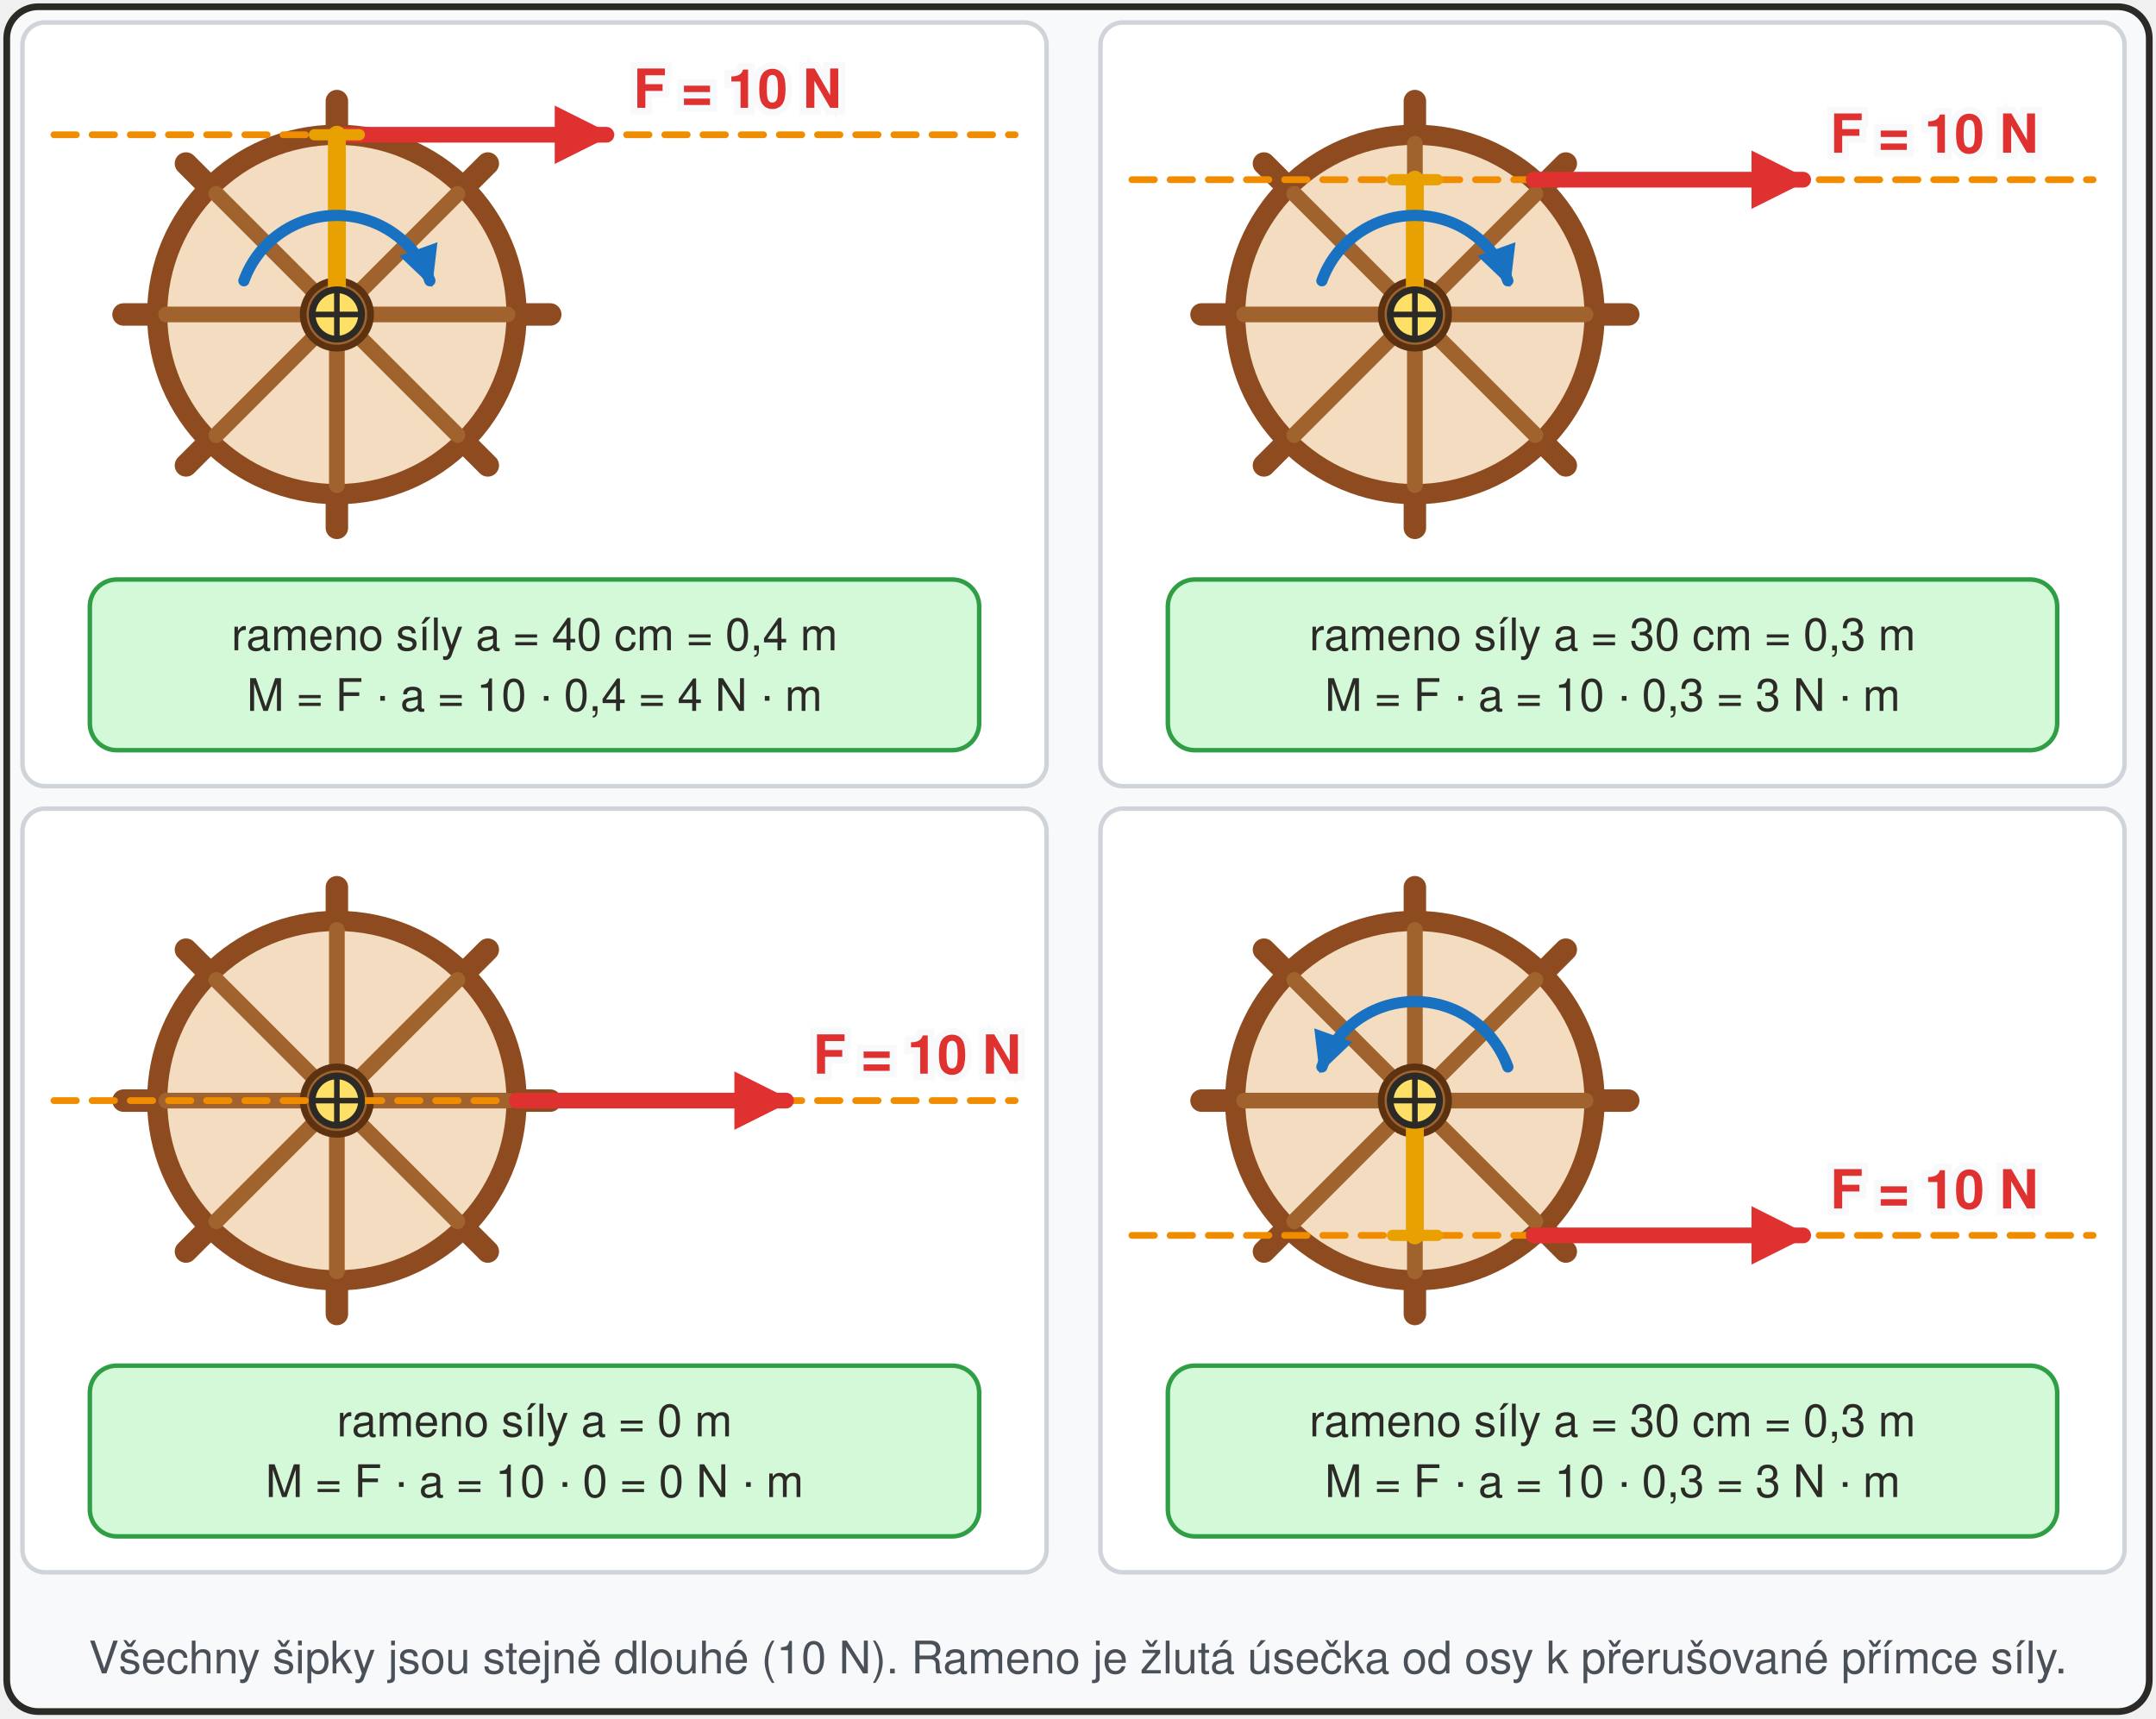
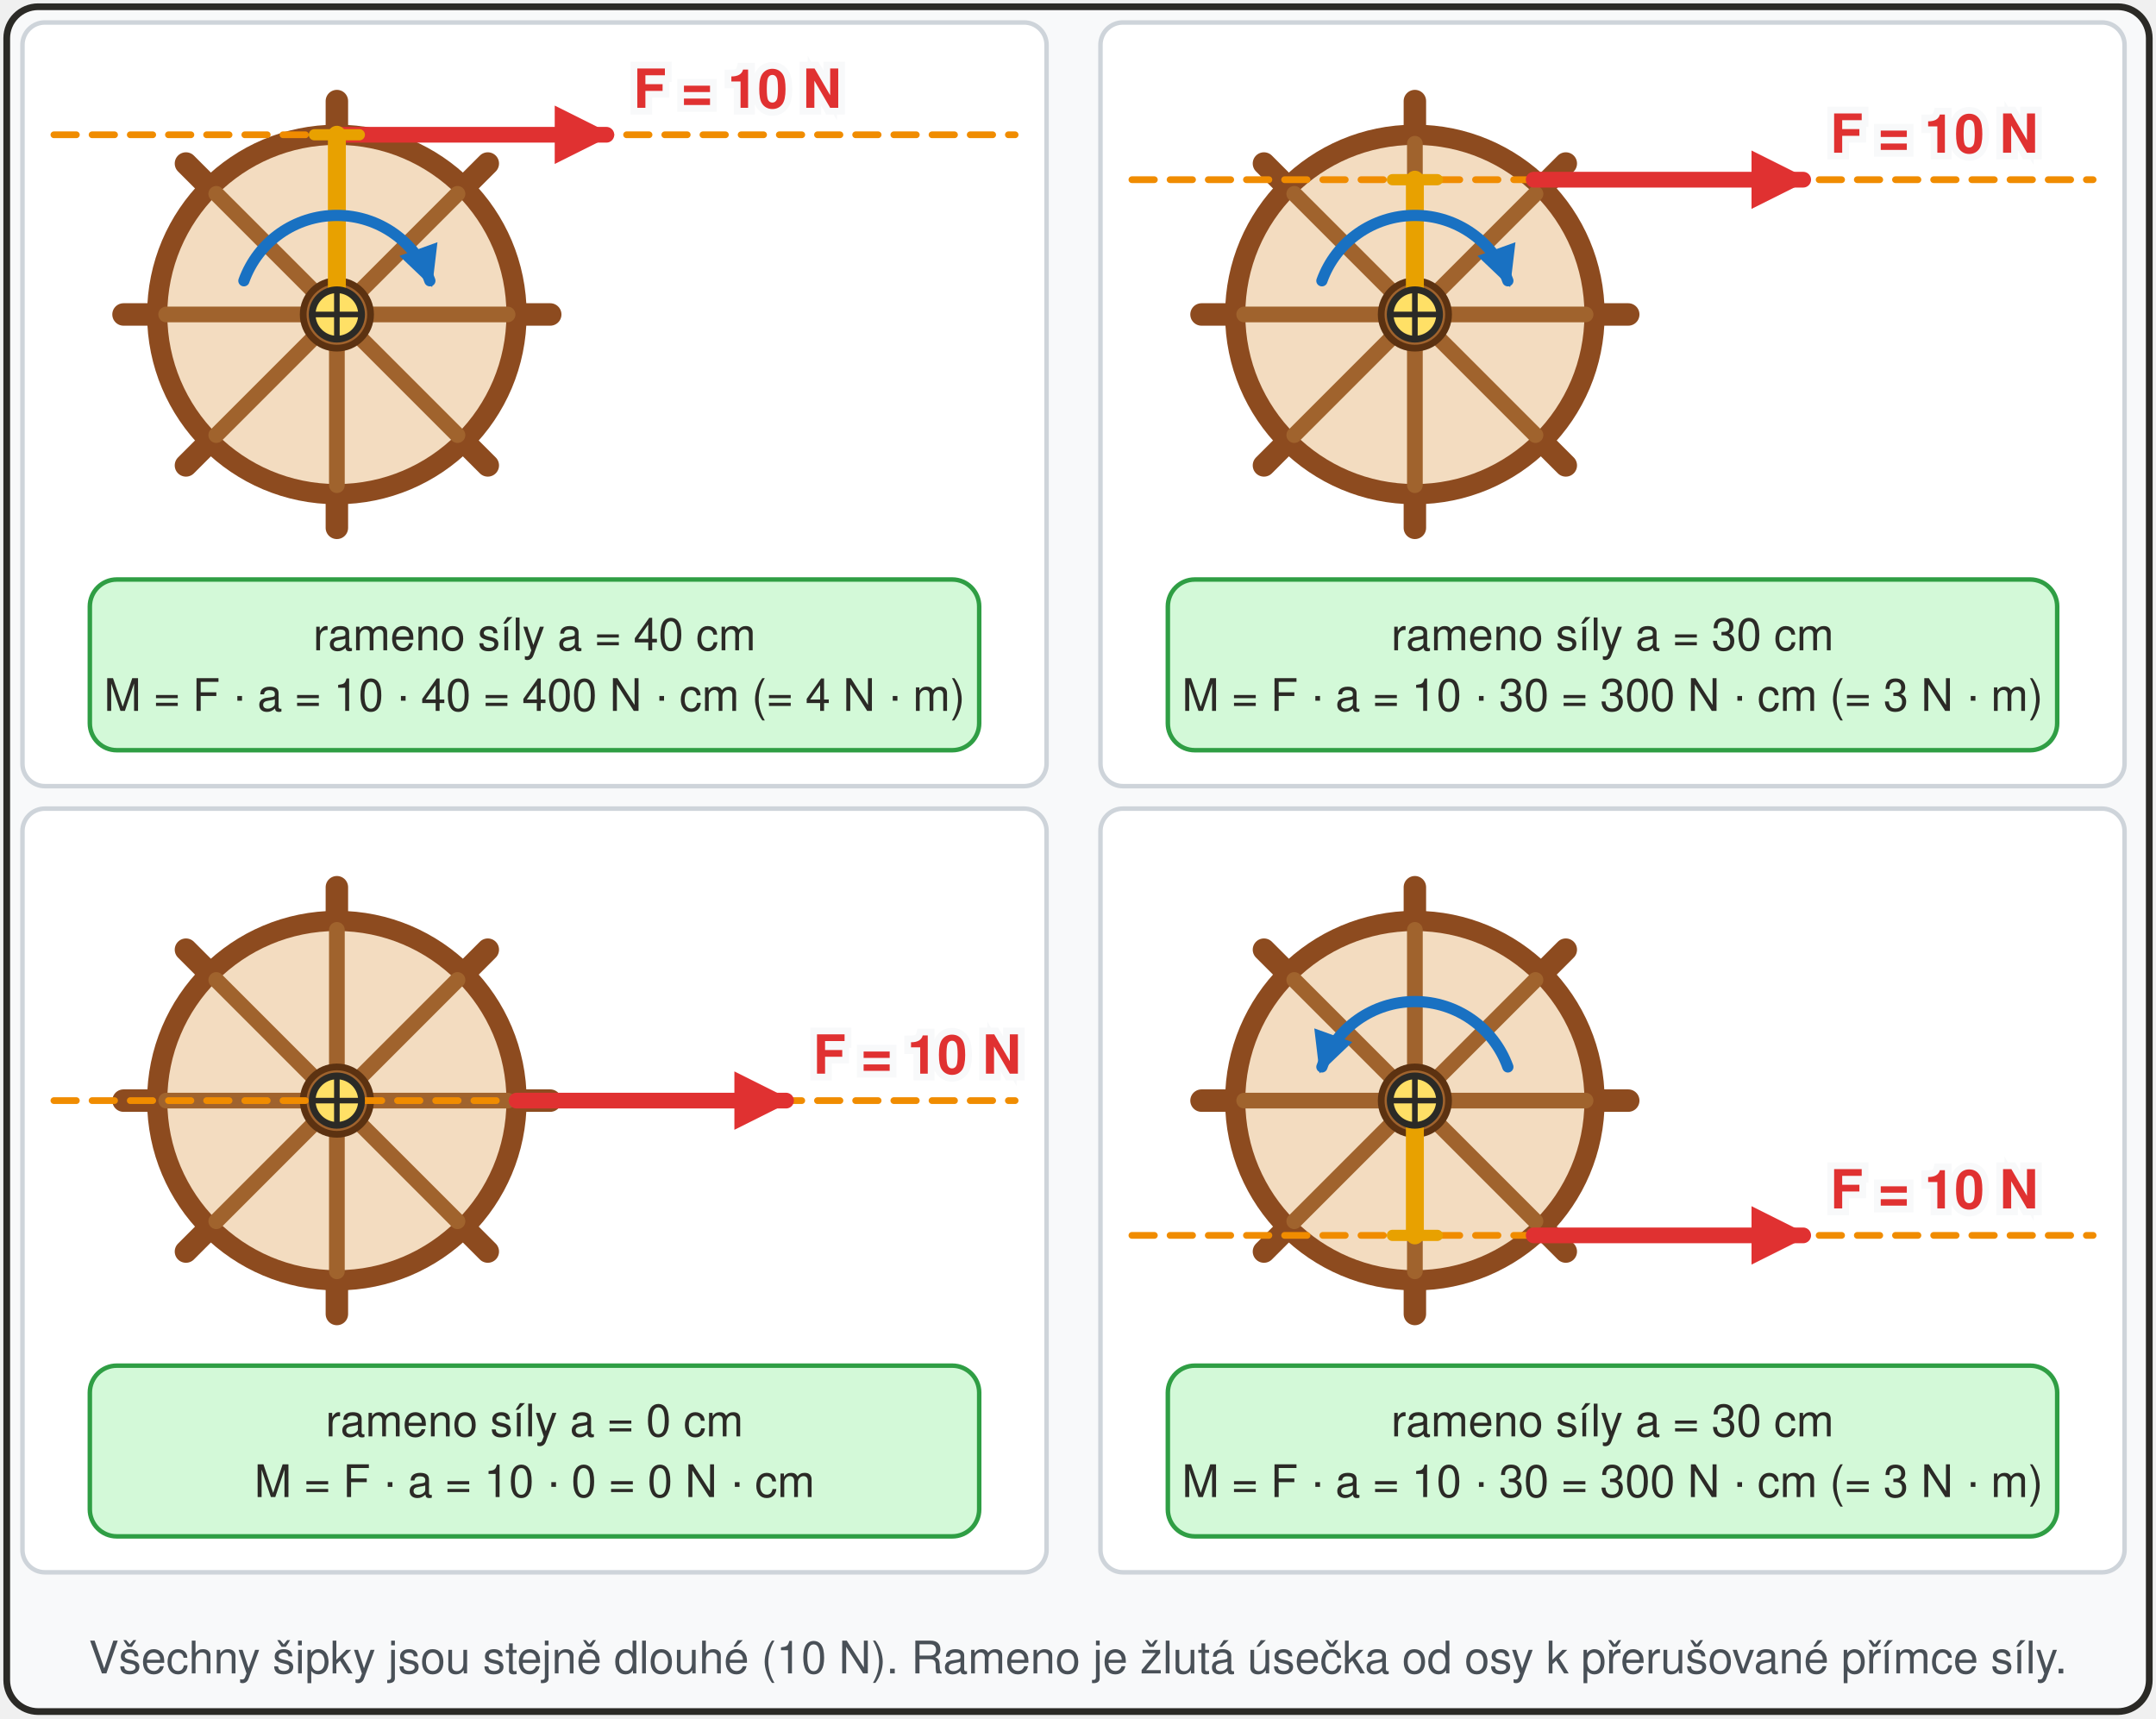
- <svg xmlns="http://www.w3.org/2000/svg" xml:space="preserve" viewBox="0 0 960 765" font-family="'Segoe UI', Helvetica, Arial, sans-serif" role="img" aria-label="Čtyři lodní kormidla se silou F = 10 N a různě dlouhým ramenem síly: 40 cm, 30 cm, 0 cm a 30 cm; moment síly vychází 4, 3, 0 a 3 newtonmetry.">
+ <svg xmlns="http://www.w3.org/2000/svg" xml:space="preserve" viewBox="0 0 960 765" font-family="'Segoe UI', Helvetica, Arial, sans-serif" role="img" aria-label="Čtyři lodní kormidla se silou F = 10 N a různě dlouhým ramenem síly: 40 cm, 30 cm, 0 cm a 30 cm; moment síly vychází 400, 300, 0 a 300 newtoncentimetrů, tedy 4, 3, 0 a 3 newtonmetry.">
  <defs>
    <marker id="a-cer" markerUnits="userSpaceOnUse" markerWidth="18" markerHeight="18" refX="15" refY="9" orient="auto">
      <path d="M0,0 L18,9 L0,18 z" fill="#e03131" />
    </marker>
    <marker id="a-mod" markerUnits="userSpaceOnUse" markerWidth="18" markerHeight="18" refX="15" refY="9" orient="auto">
      <path d="M0,0 L18,9 L0,18 z" fill="#1971c2" />
    </marker>
    <marker id="a-zel" markerUnits="userSpaceOnUse" markerWidth="18" markerHeight="18" refX="15" refY="9" orient="auto">
      <path d="M0,0 L18,9 L0,18 z" fill="#2f9e44" />
    </marker>
    <marker id="a-ora" markerUnits="userSpaceOnUse" markerWidth="18" markerHeight="18" refX="15" refY="9" orient="auto">
      <path d="M0,0 L18,9 L0,18 z" fill="#e8590c" />
    </marker>
    <marker id="a-ink" markerUnits="userSpaceOnUse" markerWidth="18" markerHeight="18" refX="15" refY="9" orient="auto">
      <path d="M0,0 L18,9 L0,18 z" fill="#2b2a26" />
    </marker>
    <marker id="a-sed" markerUnits="userSpaceOnUse" markerWidth="18" markerHeight="18" refX="15" refY="9" orient="auto">
      <path d="M0,0 L18,9 L0,18 z" fill="#495057" />
    </marker>
    <marker id="a-zlu" markerUnits="userSpaceOnUse" markerWidth="18" markerHeight="18" refX="15" refY="9" orient="auto">
      <path d="M0,0 L18,9 L0,18 z" fill="#f08c00" />
    </marker>
    <marker id="a-fia" markerUnits="userSpaceOnUse" markerWidth="18" markerHeight="18" refX="15" refY="9" orient="auto">
      <path d="M0,0 L18,9 L0,18 z" fill="#7048e8" />
    </marker>
    <marker id="b-cer" markerUnits="userSpaceOnUse" markerWidth="26" markerHeight="26" refX="23" refY="13" orient="auto">
      <path d="M0,0 L26,13 L0,26 z" fill="#e03131" />
    </marker>
    <marker id="b-zel" markerUnits="userSpaceOnUse" markerWidth="26" markerHeight="26" refX="23" refY="13" orient="auto">
      <path d="M0,0 L26,13 L0,26 z" fill="#2f9e44" />
    </marker>
    <marker id="b-mod" markerUnits="userSpaceOnUse" markerWidth="26" markerHeight="26" refX="23" refY="13" orient="auto">
      <path d="M0,0 L26,13 L0,26 z" fill="#1971c2" />
    </marker>
    <marker id="b-ora" markerUnits="userSpaceOnUse" markerWidth="26" markerHeight="26" refX="23" refY="13" orient="auto">
      <path d="M0,0 L26,13 L0,26 z" fill="#e8590c" />
    </marker>
    <marker id="b-ink" markerUnits="userSpaceOnUse" markerWidth="26" markerHeight="26" refX="23" refY="13" orient="auto">
      <path d="M0,0 L26,13 L0,26 z" fill="#2b2a26" />
    </marker>
  </defs>
  <rect x="3" y="3" width="954" height="759" rx="14" fill="#f8f9fa" stroke="#2b2a26" stroke-width="3" />
  <rect x="10.0" y="10.0" width="456.0" height="340.0" rx="10" fill="#ffffff" stroke="#ced4da" stroke-width="2" />
  <line x1="224.0" y1="140.0" x2="245.0" y2="140.0" stroke="#8d4b1f" stroke-width="10" stroke-linecap="round" />
  <line x1="202.3" y1="192.3" x2="217.2" y2="207.2" stroke="#8d4b1f" stroke-width="10" stroke-linecap="round" />
  <line x1="150.0" y1="214.0" x2="150.0" y2="235.0" stroke="#8d4b1f" stroke-width="10" stroke-linecap="round" />
  <line x1="97.7" y1="192.3" x2="82.8" y2="207.2" stroke="#8d4b1f" stroke-width="10" stroke-linecap="round" />
  <line x1="76.0" y1="140.0" x2="55.0" y2="140.0" stroke="#8d4b1f" stroke-width="10" stroke-linecap="round" />
  <line x1="97.7" y1="87.7" x2="82.8" y2="72.8" stroke="#8d4b1f" stroke-width="10" stroke-linecap="round" />
  <line x1="150.0" y1="66.0" x2="150.0" y2="45.0" stroke="#8d4b1f" stroke-width="10" stroke-linecap="round" />
  <line x1="202.3" y1="87.7" x2="217.2" y2="72.8" stroke="#8d4b1f" stroke-width="10" stroke-linecap="round" />
  <circle cx="150.0" cy="140.0" r="80" fill="#f3dcc0" stroke="#8d4b1f" stroke-width="9" />
  <line x1="164.0" y1="140.0" x2="226.0" y2="140.0" stroke="#a0632d" stroke-width="7" stroke-linecap="round" />
  <line x1="159.9" y1="149.9" x2="203.7" y2="193.7" stroke="#a0632d" stroke-width="7" stroke-linecap="round" />
  <line x1="150.0" y1="154.0" x2="150.0" y2="216.0" stroke="#a0632d" stroke-width="7" stroke-linecap="round" />
  <line x1="140.1" y1="149.9" x2="96.3" y2="193.7" stroke="#a0632d" stroke-width="7" stroke-linecap="round" />
  <line x1="136.0" y1="140.0" x2="74.0" y2="140.0" stroke="#a0632d" stroke-width="7" stroke-linecap="round" />
  <line x1="140.1" y1="130.1" x2="96.3" y2="86.3" stroke="#a0632d" stroke-width="7" stroke-linecap="round" />
  <line x1="150.0" y1="126.0" x2="150.0" y2="64.0" stroke="#a0632d" stroke-width="7" stroke-linecap="round" />
  <line x1="159.9" y1="130.1" x2="203.7" y2="86.3" stroke="#a0632d" stroke-width="7" stroke-linecap="round" />
  <circle cx="150.0" cy="140.0" r="15" fill="#a0632d" stroke="#5c3211" stroke-width="3" />
  <line x1="24.0" y1="60.0" x2="452.0" y2="60.0" stroke="#f08c00" stroke-width="3" stroke-dasharray="10 7" stroke-linecap="round" />
  <line x1="150.0" y1="60.0" x2="270.0" y2="60.0" stroke="#e03131" stroke-width="7" marker-end="url(#b-cer)" stroke-linecap="round" />
  <text x="282.0" y="48.0" font-size="24" font-weight="bold" fill="#e03131" text-anchor="start" stroke="#f8f9fa" stroke-width="6" paint-order="stroke">F = 10 N</text>
  <line x1="150.0" y1="140.0" x2="150.0" y2="60.0" stroke="#e8a100" stroke-width="8" stroke-linecap="round" />
  <line x1="140.0" y1="60.0" x2="160.0" y2="60.0" stroke="#e8a100" stroke-width="5" stroke-linecap="round" />
  <circle cx="150.0" cy="140.0" r="11" fill="#ffe066" stroke="#2b2a26" stroke-width="3" />
  <line x1="139.0" y1="140.0" x2="161.0" y2="140.0" stroke="#2b2a26" stroke-width="2.5" stroke-linecap="round" />
  <line x1="150.0" y1="129.0" x2="150.0" y2="151.0" stroke="#2b2a26" stroke-width="2.5" stroke-linecap="round" />
  <path d="M108.6,125.0 A44,44 0 0 1 191.4,125.0" fill="none" stroke="#1971c2" stroke-width="5" stroke-linejoin="round" stroke-linecap="round" marker-end="url(#a-mod)" />
  <rect x="40.0" y="258.0" width="396.0" height="76.0" rx="12" fill="#d3f9d8" stroke="#2f9e44" stroke-width="2" />
-   <text x="238.0" y="289.5" font-size="20" fill="#2b2a26" text-anchor="middle">rameno síly a = 40 cm = 0,4 m</text>
-   <text x="238.0" y="316.5" font-size="20" fill="#2b2a26" text-anchor="middle">M = F · a = 10 · 0,4 = 4 N · m</text>
+   <text x="238.0" y="289.5" font-size="20" fill="#2b2a26" text-anchor="middle">rameno síly a = 40 cm</text>
+   <text x="238.0" y="316.5" font-size="20" fill="#2b2a26" text-anchor="middle">M = F · a = 10 · 40 = 400 N · cm (= 4 N · m)</text>
  <rect x="490.0" y="10.0" width="456.0" height="340.0" rx="10" fill="#ffffff" stroke="#ced4da" stroke-width="2" />
  <line x1="704.0" y1="140.0" x2="725.0" y2="140.0" stroke="#8d4b1f" stroke-width="10" stroke-linecap="round" />
  <line x1="682.3" y1="192.3" x2="697.2" y2="207.2" stroke="#8d4b1f" stroke-width="10" stroke-linecap="round" />
  <line x1="630.0" y1="214.0" x2="630.0" y2="235.0" stroke="#8d4b1f" stroke-width="10" stroke-linecap="round" />
  <line x1="577.7" y1="192.3" x2="562.8" y2="207.2" stroke="#8d4b1f" stroke-width="10" stroke-linecap="round" />
  <line x1="556.0" y1="140.0" x2="535.0" y2="140.0" stroke="#8d4b1f" stroke-width="10" stroke-linecap="round" />
  <line x1="577.7" y1="87.7" x2="562.8" y2="72.8" stroke="#8d4b1f" stroke-width="10" stroke-linecap="round" />
  <line x1="630.0" y1="66.0" x2="630.0" y2="45.0" stroke="#8d4b1f" stroke-width="10" stroke-linecap="round" />
  <line x1="682.3" y1="87.7" x2="697.2" y2="72.8" stroke="#8d4b1f" stroke-width="10" stroke-linecap="round" />
  <circle cx="630.0" cy="140.0" r="80" fill="#f3dcc0" stroke="#8d4b1f" stroke-width="9" />
  <line x1="644.0" y1="140.0" x2="706.0" y2="140.0" stroke="#a0632d" stroke-width="7" stroke-linecap="round" />
  <line x1="639.9" y1="149.9" x2="683.7" y2="193.7" stroke="#a0632d" stroke-width="7" stroke-linecap="round" />
  <line x1="630.0" y1="154.0" x2="630.0" y2="216.0" stroke="#a0632d" stroke-width="7" stroke-linecap="round" />
  <line x1="620.1" y1="149.9" x2="576.3" y2="193.7" stroke="#a0632d" stroke-width="7" stroke-linecap="round" />
  <line x1="616.0" y1="140.0" x2="554.0" y2="140.0" stroke="#a0632d" stroke-width="7" stroke-linecap="round" />
  <line x1="620.1" y1="130.1" x2="576.3" y2="86.3" stroke="#a0632d" stroke-width="7" stroke-linecap="round" />
  <line x1="630.0" y1="126.0" x2="630.0" y2="64.0" stroke="#a0632d" stroke-width="7" stroke-linecap="round" />
  <line x1="639.9" y1="130.1" x2="683.7" y2="86.3" stroke="#a0632d" stroke-width="7" stroke-linecap="round" />
  <circle cx="630.0" cy="140.0" r="15" fill="#a0632d" stroke="#5c3211" stroke-width="3" />
  <line x1="504.0" y1="80.0" x2="932.0" y2="80.0" stroke="#f08c00" stroke-width="3" stroke-dasharray="10 7" stroke-linecap="round" />
  <line x1="682.9" y1="80.0" x2="802.9" y2="80.0" stroke="#e03131" stroke-width="7" marker-end="url(#b-cer)" stroke-linecap="round" />
  <text x="814.9" y="68.0" font-size="24" font-weight="bold" fill="#e03131" text-anchor="start" stroke="#f8f9fa" stroke-width="6" paint-order="stroke">F = 10 N</text>
  <line x1="630.0" y1="140.0" x2="630.0" y2="80.0" stroke="#e8a100" stroke-width="8" stroke-linecap="round" />
  <line x1="620.0" y1="80.0" x2="640.0" y2="80.0" stroke="#e8a100" stroke-width="5" stroke-linecap="round" />
  <circle cx="630.0" cy="140.0" r="11" fill="#ffe066" stroke="#2b2a26" stroke-width="3" />
  <line x1="619.0" y1="140.0" x2="641.0" y2="140.0" stroke="#2b2a26" stroke-width="2.5" stroke-linecap="round" />
  <line x1="630.0" y1="129.0" x2="630.0" y2="151.0" stroke="#2b2a26" stroke-width="2.5" stroke-linecap="round" />
  <path d="M588.6,125.0 A44,44 0 0 1 671.4,125.0" fill="none" stroke="#1971c2" stroke-width="5" stroke-linejoin="round" stroke-linecap="round" marker-end="url(#a-mod)" />
  <rect x="520.0" y="258.0" width="396.0" height="76.0" rx="12" fill="#d3f9d8" stroke="#2f9e44" stroke-width="2" />
-   <text x="718.0" y="289.5" font-size="20" fill="#2b2a26" text-anchor="middle">rameno síly a = 30 cm = 0,3 m</text>
-   <text x="718.0" y="316.5" font-size="20" fill="#2b2a26" text-anchor="middle">M = F · a = 10 · 0,3 = 3 N · m</text>
+   <text x="718.0" y="289.5" font-size="20" fill="#2b2a26" text-anchor="middle">rameno síly a = 30 cm</text>
+   <text x="718.0" y="316.5" font-size="20" fill="#2b2a26" text-anchor="middle">M = F · a = 10 · 30 = 300 N · cm (= 3 N · m)</text>
  <rect x="10.0" y="360.0" width="456.0" height="340.0" rx="10" fill="#ffffff" stroke="#ced4da" stroke-width="2" />
  <line x1="224.0" y1="490.0" x2="245.0" y2="490.0" stroke="#8d4b1f" stroke-width="10" stroke-linecap="round" />
  <line x1="202.3" y1="542.3" x2="217.2" y2="557.2" stroke="#8d4b1f" stroke-width="10" stroke-linecap="round" />
  <line x1="150.0" y1="564.0" x2="150.0" y2="585.0" stroke="#8d4b1f" stroke-width="10" stroke-linecap="round" />
  <line x1="97.7" y1="542.3" x2="82.8" y2="557.2" stroke="#8d4b1f" stroke-width="10" stroke-linecap="round" />
  <line x1="76.0" y1="490.0" x2="55.0" y2="490.0" stroke="#8d4b1f" stroke-width="10" stroke-linecap="round" />
  <line x1="97.7" y1="437.7" x2="82.8" y2="422.8" stroke="#8d4b1f" stroke-width="10" stroke-linecap="round" />
  <line x1="150.0" y1="416.0" x2="150.0" y2="395.0" stroke="#8d4b1f" stroke-width="10" stroke-linecap="round" />
  <line x1="202.3" y1="437.7" x2="217.2" y2="422.8" stroke="#8d4b1f" stroke-width="10" stroke-linecap="round" />
  <circle cx="150.0" cy="490.0" r="80" fill="#f3dcc0" stroke="#8d4b1f" stroke-width="9" />
  <line x1="164.0" y1="490.0" x2="226.0" y2="490.0" stroke="#a0632d" stroke-width="7" stroke-linecap="round" />
  <line x1="159.9" y1="499.9" x2="203.7" y2="543.7" stroke="#a0632d" stroke-width="7" stroke-linecap="round" />
  <line x1="150.0" y1="504.0" x2="150.0" y2="566.0" stroke="#a0632d" stroke-width="7" stroke-linecap="round" />
  <line x1="140.1" y1="499.9" x2="96.3" y2="543.7" stroke="#a0632d" stroke-width="7" stroke-linecap="round" />
  <line x1="136.0" y1="490.0" x2="74.0" y2="490.0" stroke="#a0632d" stroke-width="7" stroke-linecap="round" />
  <line x1="140.1" y1="480.1" x2="96.3" y2="436.3" stroke="#a0632d" stroke-width="7" stroke-linecap="round" />
  <line x1="150.0" y1="476.0" x2="150.0" y2="414.0" stroke="#a0632d" stroke-width="7" stroke-linecap="round" />
  <line x1="159.9" y1="480.1" x2="203.7" y2="436.3" stroke="#a0632d" stroke-width="7" stroke-linecap="round" />
  <circle cx="150.0" cy="490.0" r="15" fill="#a0632d" stroke="#5c3211" stroke-width="3" />
  <line x1="24.0" y1="490.0" x2="452.0" y2="490.0" stroke="#f08c00" stroke-width="3" stroke-dasharray="10 7" stroke-linecap="round" />
  <line x1="230.0" y1="490.0" x2="350.0" y2="490.0" stroke="#e03131" stroke-width="7" marker-end="url(#b-cer)" stroke-linecap="round" />
  <text x="362.0" y="478.0" font-size="24" font-weight="bold" fill="#e03131" text-anchor="start" stroke="#f8f9fa" stroke-width="6" paint-order="stroke">F = 10 N</text>
  <circle cx="150.0" cy="490.0" r="11" fill="#ffe066" stroke="#2b2a26" stroke-width="3" />
  <line x1="139.0" y1="490.0" x2="161.0" y2="490.0" stroke="#2b2a26" stroke-width="2.5" stroke-linecap="round" />
  <line x1="150.0" y1="479.0" x2="150.0" y2="501.0" stroke="#2b2a26" stroke-width="2.5" stroke-linecap="round" />
  <rect x="40.0" y="608.0" width="396.0" height="76.0" rx="12" fill="#d3f9d8" stroke="#2f9e44" stroke-width="2" />
-   <text x="238.0" y="639.5" font-size="20" fill="#2b2a26" text-anchor="middle">rameno síly a = 0 m</text>
-   <text x="238.0" y="666.5" font-size="20" fill="#2b2a26" text-anchor="middle">M = F · a = 10 · 0 = 0 N · m</text>
+   <text x="238.0" y="639.5" font-size="20" fill="#2b2a26" text-anchor="middle">rameno síly a = 0 cm</text>
+   <text x="238.0" y="666.5" font-size="20" fill="#2b2a26" text-anchor="middle">M = F · a = 10 · 0 = 0 N · cm</text>
  <rect x="490.0" y="360.0" width="456.0" height="340.0" rx="10" fill="#ffffff" stroke="#ced4da" stroke-width="2" />
  <line x1="704.0" y1="490.0" x2="725.0" y2="490.0" stroke="#8d4b1f" stroke-width="10" stroke-linecap="round" />
  <line x1="682.3" y1="542.3" x2="697.2" y2="557.2" stroke="#8d4b1f" stroke-width="10" stroke-linecap="round" />
  <line x1="630.0" y1="564.0" x2="630.0" y2="585.0" stroke="#8d4b1f" stroke-width="10" stroke-linecap="round" />
  <line x1="577.7" y1="542.3" x2="562.8" y2="557.2" stroke="#8d4b1f" stroke-width="10" stroke-linecap="round" />
  <line x1="556.0" y1="490.0" x2="535.0" y2="490.0" stroke="#8d4b1f" stroke-width="10" stroke-linecap="round" />
  <line x1="577.7" y1="437.7" x2="562.8" y2="422.8" stroke="#8d4b1f" stroke-width="10" stroke-linecap="round" />
  <line x1="630.0" y1="416.0" x2="630.0" y2="395.0" stroke="#8d4b1f" stroke-width="10" stroke-linecap="round" />
  <line x1="682.3" y1="437.7" x2="697.2" y2="422.8" stroke="#8d4b1f" stroke-width="10" stroke-linecap="round" />
  <circle cx="630.0" cy="490.0" r="80" fill="#f3dcc0" stroke="#8d4b1f" stroke-width="9" />
  <line x1="644.0" y1="490.0" x2="706.0" y2="490.0" stroke="#a0632d" stroke-width="7" stroke-linecap="round" />
  <line x1="639.9" y1="499.9" x2="683.7" y2="543.7" stroke="#a0632d" stroke-width="7" stroke-linecap="round" />
  <line x1="630.0" y1="504.0" x2="630.0" y2="566.0" stroke="#a0632d" stroke-width="7" stroke-linecap="round" />
  <line x1="620.1" y1="499.9" x2="576.3" y2="543.7" stroke="#a0632d" stroke-width="7" stroke-linecap="round" />
  <line x1="616.0" y1="490.0" x2="554.0" y2="490.0" stroke="#a0632d" stroke-width="7" stroke-linecap="round" />
  <line x1="620.1" y1="480.1" x2="576.3" y2="436.3" stroke="#a0632d" stroke-width="7" stroke-linecap="round" />
  <line x1="630.0" y1="476.0" x2="630.0" y2="414.0" stroke="#a0632d" stroke-width="7" stroke-linecap="round" />
  <line x1="639.9" y1="480.1" x2="683.7" y2="436.3" stroke="#a0632d" stroke-width="7" stroke-linecap="round" />
  <circle cx="630.0" cy="490.0" r="15" fill="#a0632d" stroke="#5c3211" stroke-width="3" />
  <line x1="504.0" y1="550.0" x2="932.0" y2="550.0" stroke="#f08c00" stroke-width="3" stroke-dasharray="10 7" stroke-linecap="round" />
  <line x1="682.9" y1="550.0" x2="802.9" y2="550.0" stroke="#e03131" stroke-width="7" marker-end="url(#b-cer)" stroke-linecap="round" />
  <text x="814.9" y="538.0" font-size="24" font-weight="bold" fill="#e03131" text-anchor="start" stroke="#f8f9fa" stroke-width="6" paint-order="stroke">F = 10 N</text>
  <line x1="630.0" y1="490.0" x2="630.0" y2="550.0" stroke="#e8a100" stroke-width="8" stroke-linecap="round" />
  <line x1="620.0" y1="550.0" x2="640.0" y2="550.0" stroke="#e8a100" stroke-width="5" stroke-linecap="round" />
  <circle cx="630.0" cy="490.0" r="11" fill="#ffe066" stroke="#2b2a26" stroke-width="3" />
  <line x1="619.0" y1="490.0" x2="641.0" y2="490.0" stroke="#2b2a26" stroke-width="2.5" stroke-linecap="round" />
  <line x1="630.0" y1="479.0" x2="630.0" y2="501.0" stroke="#2b2a26" stroke-width="2.5" stroke-linecap="round" />
  <path d="M671.4,475.0 A44,44 0 0 0 588.6,475.0" fill="none" stroke="#1971c2" stroke-width="5" stroke-linejoin="round" stroke-linecap="round" marker-end="url(#a-mod)" />
  <rect x="520.0" y="608.0" width="396.0" height="76.0" rx="12" fill="#d3f9d8" stroke="#2f9e44" stroke-width="2" />
-   <text x="718.0" y="639.5" font-size="20" fill="#2b2a26" text-anchor="middle">rameno síly a = 30 cm = 0,3 m</text>
-   <text x="718.0" y="666.5" font-size="20" fill="#2b2a26" text-anchor="middle">M = F · a = 10 · 0,3 = 3 N · m</text>
+   <text x="718.0" y="639.5" font-size="20" fill="#2b2a26" text-anchor="middle">rameno síly a = 30 cm</text>
+   <text x="718.0" y="666.5" font-size="20" fill="#2b2a26" text-anchor="middle">M = F · a = 10 · 30 = 300 N · cm (= 3 N · m)</text>
  <text x="480.0" y="745.0" font-size="20" fill="#495057" text-anchor="middle" stroke="#f8f9fa" stroke-width="6" paint-order="stroke">Všechny šipky jsou stejně dlouhé (10 N). Rameno je žlutá úsečka od osy k přerušované přímce síly.</text>
</svg>
